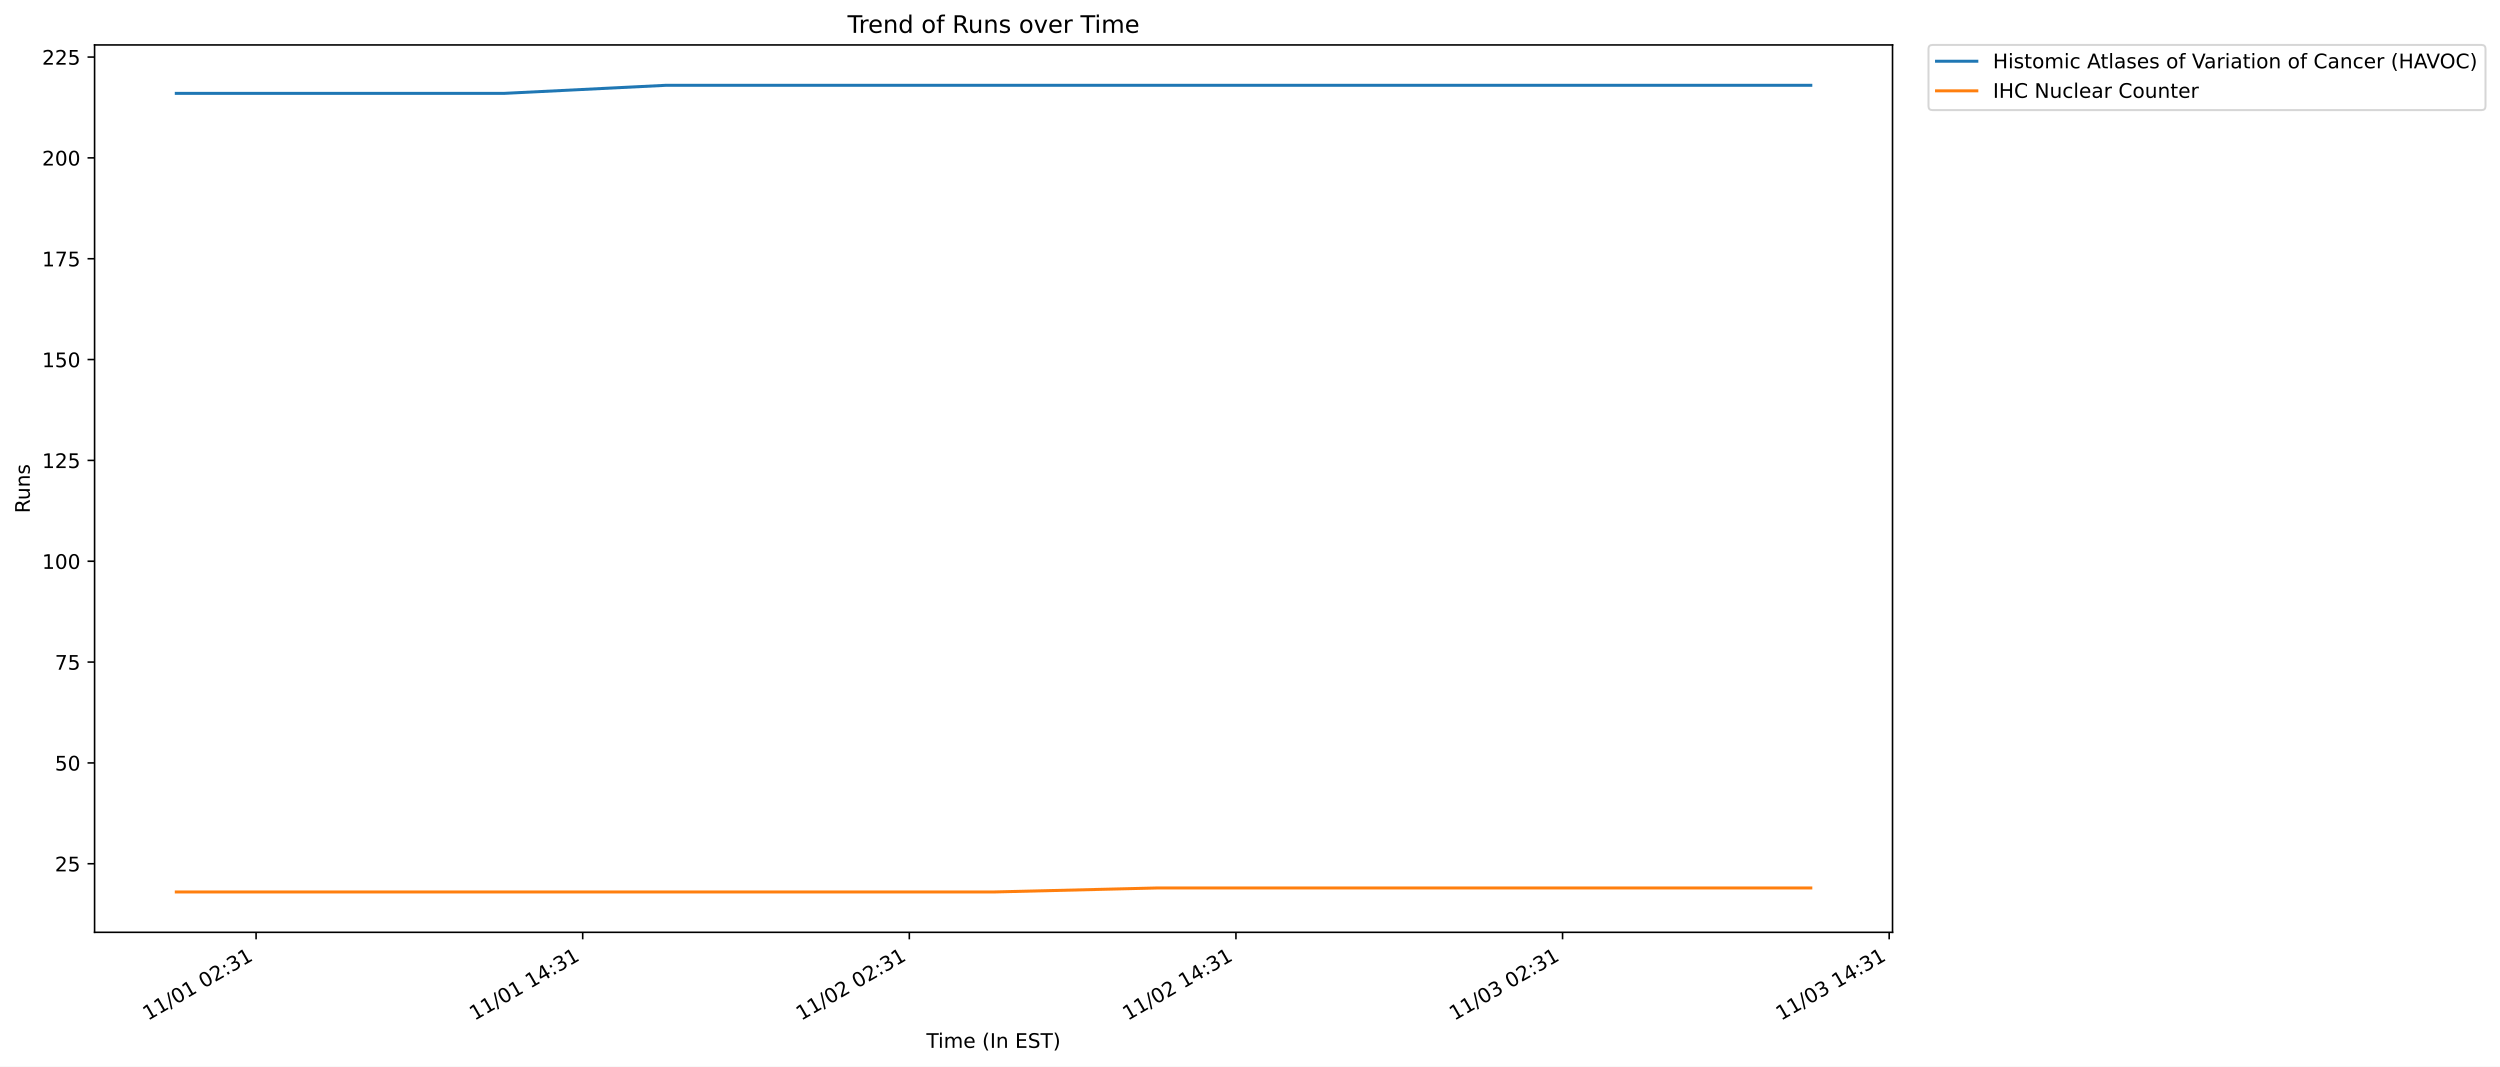
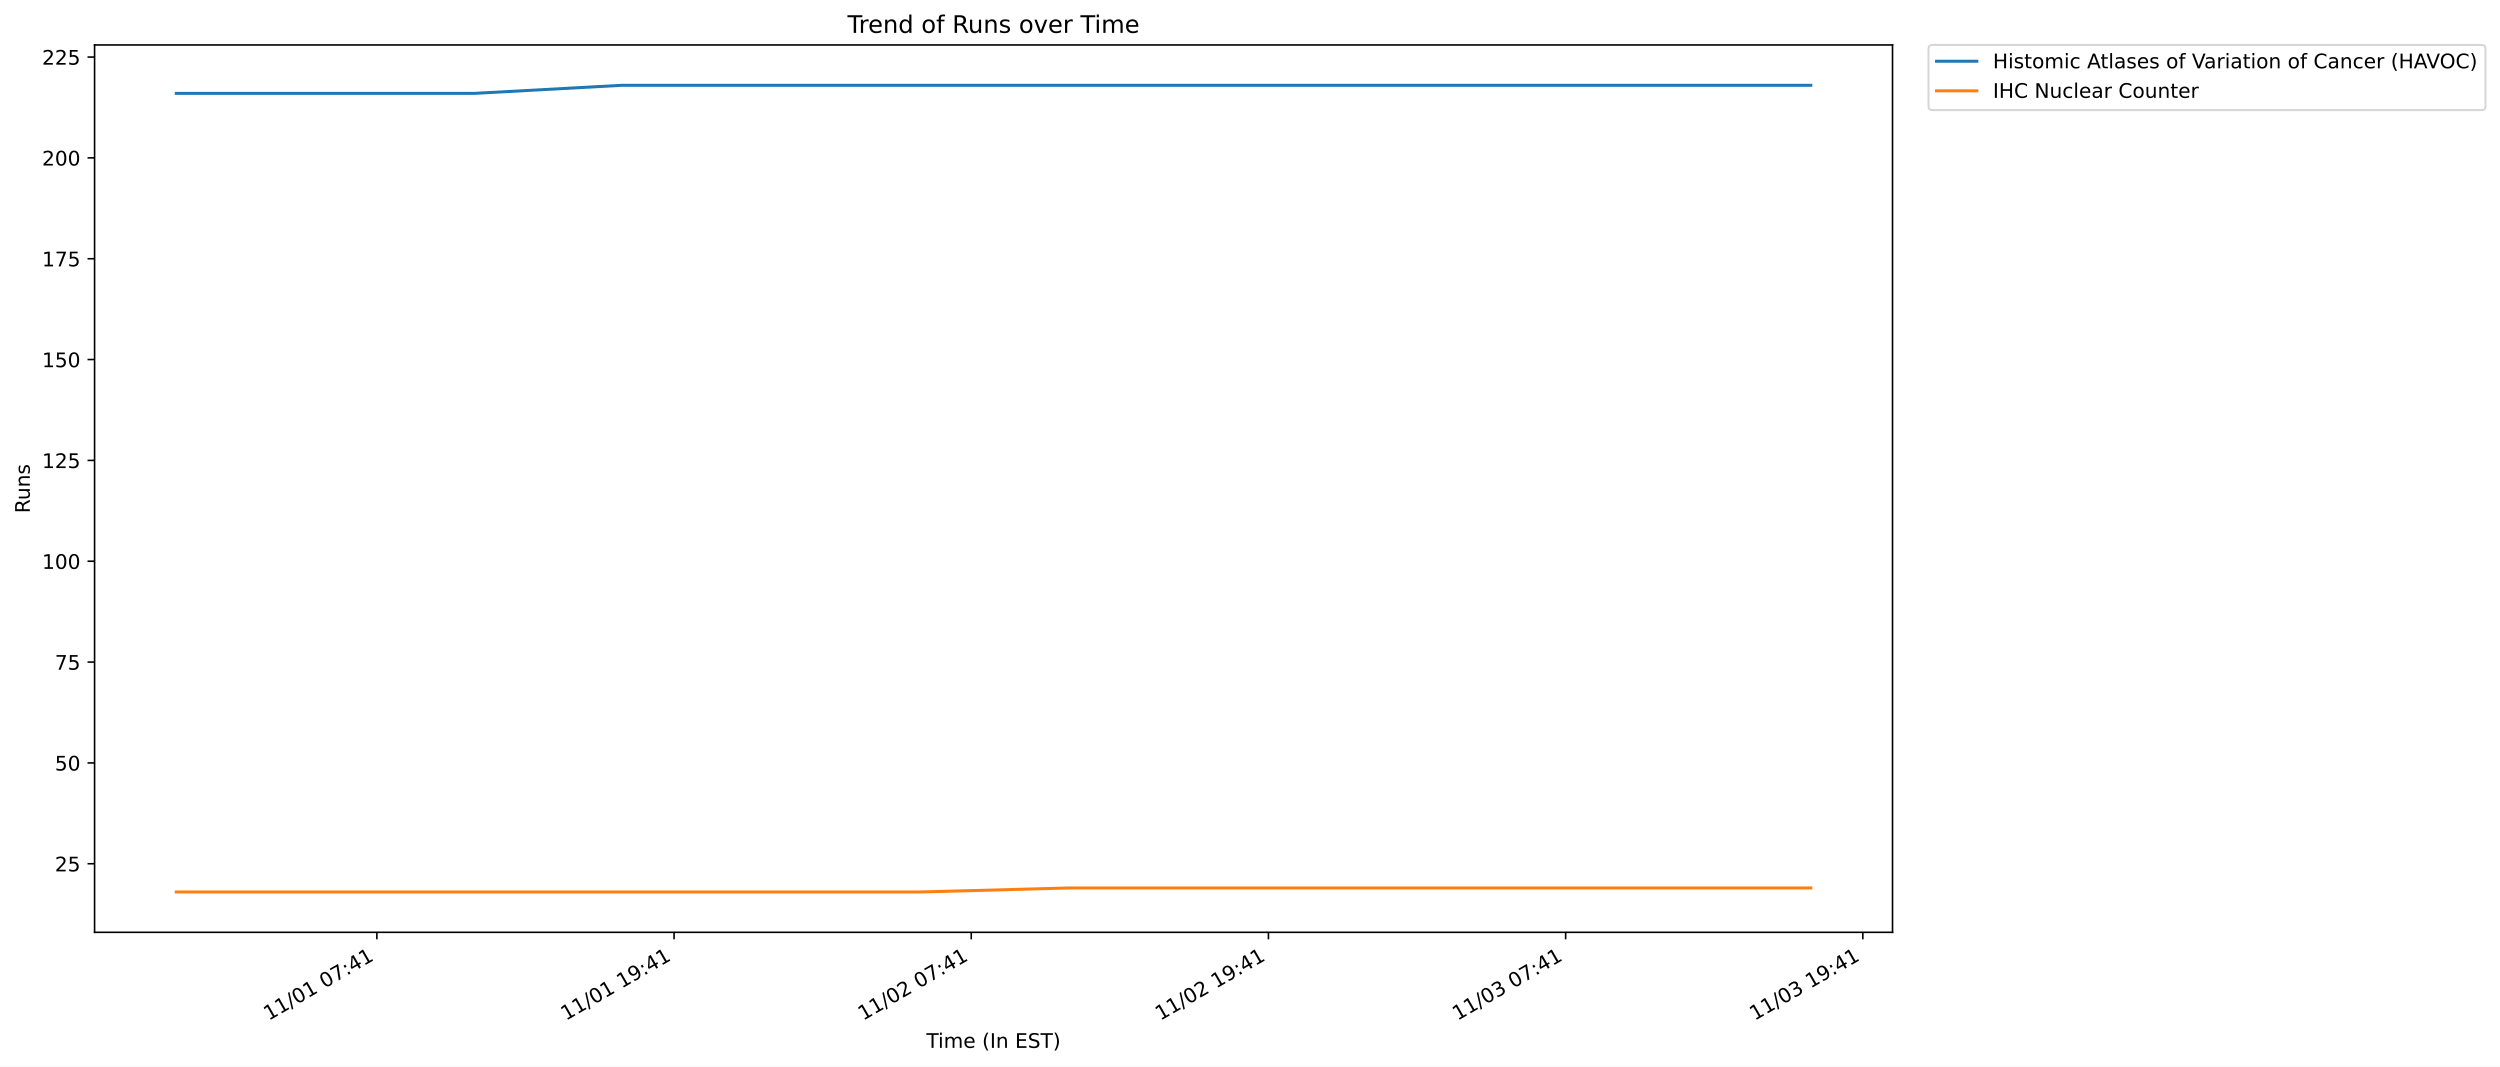
<svg xmlns="http://www.w3.org/2000/svg" xmlns:xlink="http://www.w3.org/1999/xlink" width="1241.42pt" height="529.626pt" viewBox="0 0 1241.42 529.626" version="1.1">
  <defs>
    <style type="text/css">*{stroke-linejoin: round; stroke-linecap: butt}</style>
  </defs>
  <g id="figure_1">
    <g id="patch_1">
      <path d="M 0 529.626  L 1241.42 529.626  L 1241.42 0  L 0 0  z " style="fill: #ffffff" />
    </g>
    <g id="axes_1">
      <g id="patch_2">
        <path d="M 46.966 462.958  L 939.766 462.958  L 939.766 22.318  L 46.966 22.318  z " style="fill: #ffffff" />
      </g>
      <g id="matplotlib.axis_1">
        <g id="xtick_1">
          <g id="line2d_1">
            <defs>
-               <path id="mbbb2ed6af0" d="M 0 0  L 0 3.5  " style="stroke: #000000; stroke-width: 0.8" />
-             </defs>
-             <g>
-               <use xlink:href="#mbbb2ed6af0" x="127.164" y="462.958" style="stroke: #000000; stroke-width: 0.8" />
+               <path id="mb280a74cdd" d="M 0 0  L 0 3.5  " style="stroke: #000000; stroke-width: 0.8" />
+             </defs>
+             <g>
+               <use xlink:href="#mb280a74cdd" x="187.136" y="462.958" style="stroke: #000000; stroke-width: 0.8" />
            </g>
          </g>
          <g id="text_1">
-             <g transform="translate(73.45678 506.9464) rotate(-30) scale(0.1 -0.1)">
+             <g transform="translate(133.4279 506.9464) rotate(-30) scale(0.1 -0.1)">
              <defs>
                <path id="DejaVuSans-31" d="M 794 531  L 1825 531  L 1825 4091  L 703 3866  L 703 4441  L 1819 4666  L 2450 4666  L 2450 531  L 3481 531  L 3481 0  L 794 0  L 794 531  z " transform="scale(0.015625)" />
                <path id="DejaVuSans-2f" d="M 1625 4666  L 2156 4666  L 531 -594  L 0 -594  L 1625 4666  z " transform="scale(0.015625)" />
                <path id="DejaVuSans-30" d="M 2034 4250  Q 1547 4250 1301 3770  Q 1056 3291 1056 2328  Q 1056 1369 1301 889  Q 1547 409 2034 409  Q 2525 409 2770 889  Q 3016 1369 3016 2328  Q 3016 3291 2770 3770  Q 2525 4250 2034 4250  z M 2034 4750  Q 2819 4750 3233 4129  Q 3647 3509 3647 2328  Q 3647 1150 3233 529  Q 2819 -91 2034 -91  Q 1250 -91 836 529  Q 422 1150 422 2328  Q 422 3509 836 4129  Q 1250 4750 2034 4750  z " transform="scale(0.015625)" />
                <path id="DejaVuSans-20" transform="scale(0.015625)" />
+                 <path id="DejaVuSans-37" d="M 525 4666  L 3525 4666  L 3525 4397  L 1831 0  L 1172 0  L 2766 4134  L 525 4134  L 525 4666  z " transform="scale(0.015625)" />
+                 <path id="DejaVuSans-3a" d="M 750 794  L 1409 794  L 1409 0  L 750 0  L 750 794  z M 750 3309  L 1409 3309  L 1409 2516  L 750 2516  L 750 3309  z " transform="scale(0.015625)" />
+                 <path id="DejaVuSans-34" d="M 2419 4116  L 825 1625  L 2419 1625  L 2419 4116  z M 2253 4666  L 3047 4666  L 3047 1625  L 3713 1625  L 3713 1100  L 3047 1100  L 3047 0  L 2419 0  L 2419 1100  L 313 1100  L 313 1709  L 2253 4666  z " transform="scale(0.015625)" />
+               </defs>
+               <use xlink:href="#DejaVuSans-31" />
+               <use xlink:href="#DejaVuSans-31" x="63.623" />
+               <use xlink:href="#DejaVuSans-2f" x="127.246" />
+               <use xlink:href="#DejaVuSans-30" x="160.938" />
+               <use xlink:href="#DejaVuSans-31" x="224.561" />
+               <use xlink:href="#DejaVuSans-20" x="288.184" />
+               <use xlink:href="#DejaVuSans-30" x="319.971" />
+               <use xlink:href="#DejaVuSans-37" x="383.594" />
+               <use xlink:href="#DejaVuSans-3a" x="447.217" />
+               <use xlink:href="#DejaVuSans-34" x="480.908" />
+               <use xlink:href="#DejaVuSans-31" x="544.531" />
+             </g>
+           </g>
+         </g>
+         <g id="xtick_2">
+           <g id="line2d_2">
+             <g>
+               <use xlink:href="#mb280a74cdd" x="334.713" y="462.958" style="stroke: #000000; stroke-width: 0.8" />
+             </g>
+           </g>
+           <g id="text_2">
+             <g transform="translate(281.0048 506.9464) rotate(-30) scale(0.1 -0.1)">
+               <defs>
+                 <path id="DejaVuSans-39" d="M 703 97  L 703 672  Q 941 559 1184 500  Q 1428 441 1663 441  Q 2288 441 2617 861  Q 2947 1281 2994 2138  Q 2813 1869 2534 1725  Q 2256 1581 1919 1581  Q 1219 1581 811 2004  Q 403 2428 403 3163  Q 403 3881 828 4315  Q 1253 4750 1959 4750  Q 2769 4750 3195 4129  Q 3622 3509 3622 2328  Q 3622 1225 3098 567  Q 2575 -91 1691 -91  Q 1453 -91 1209 -44  Q 966 3 703 97  z M 1959 2075  Q 2384 2075 2632 2365  Q 2881 2656 2881 3163  Q 2881 3666 2632 3958  Q 2384 4250 1959 4250  Q 1534 4250 1286 3958  Q 1038 3666 1038 3163  Q 1038 2656 1286 2365  Q 1534 2075 1959 2075  z " transform="scale(0.015625)" />
+               </defs>
+               <use xlink:href="#DejaVuSans-31" />
+               <use xlink:href="#DejaVuSans-31" x="63.623" />
+               <use xlink:href="#DejaVuSans-2f" x="127.246" />
+               <use xlink:href="#DejaVuSans-30" x="160.938" />
+               <use xlink:href="#DejaVuSans-31" x="224.561" />
+               <use xlink:href="#DejaVuSans-20" x="288.184" />
+               <use xlink:href="#DejaVuSans-31" x="319.971" />
+               <use xlink:href="#DejaVuSans-39" x="383.594" />
+               <use xlink:href="#DejaVuSans-3a" x="447.217" />
+               <use xlink:href="#DejaVuSans-34" x="480.908" />
+               <use xlink:href="#DejaVuSans-31" x="544.531" />
+             </g>
+           </g>
+         </g>
+         <g id="xtick_3">
+           <g id="line2d_3">
+             <g>
+               <use xlink:href="#mb280a74cdd" x="482.29" y="462.958" style="stroke: #000000; stroke-width: 0.8" />
+             </g>
+           </g>
+           <g id="text_3">
+             <g transform="translate(428.5818 506.9464) rotate(-30) scale(0.1 -0.1)">
+               <defs>
                <path id="DejaVuSans-32" d="M 1228 531  L 3431 531  L 3431 0  L 469 0  L 469 531  Q 828 903 1448 1529  Q 2069 2156 2228 2338  Q 2531 2678 2651 2914  Q 2772 3150 2772 3378  Q 2772 3750 2511 3984  Q 2250 4219 1831 4219  Q 1534 4219 1204 4116  Q 875 4013 500 3803  L 500 4441  Q 881 4594 1212 4672  Q 1544 4750 1819 4750  Q 2544 4750 2975 4387  Q 3406 4025 3406 3419  Q 3406 3131 3298 2873  Q 3191 2616 2906 2266  Q 2828 2175 2409 1742  Q 1991 1309 1228 531  z " transform="scale(0.015625)" />
-                 <path id="DejaVuSans-3a" d="M 750 794  L 1409 794  L 1409 0  L 750 0  L 750 794  z M 750 3309  L 1409 3309  L 1409 2516  L 750 2516  L 750 3309  z " transform="scale(0.015625)" />
+               </defs>
+               <use xlink:href="#DejaVuSans-31" />
+               <use xlink:href="#DejaVuSans-31" x="63.623" />
+               <use xlink:href="#DejaVuSans-2f" x="127.246" />
+               <use xlink:href="#DejaVuSans-30" x="160.938" />
+               <use xlink:href="#DejaVuSans-32" x="224.561" />
+               <use xlink:href="#DejaVuSans-20" x="288.184" />
+               <use xlink:href="#DejaVuSans-30" x="319.971" />
+               <use xlink:href="#DejaVuSans-37" x="383.594" />
+               <use xlink:href="#DejaVuSans-3a" x="447.217" />
+               <use xlink:href="#DejaVuSans-34" x="480.908" />
+               <use xlink:href="#DejaVuSans-31" x="544.531" />
+             </g>
+           </g>
+         </g>
+         <g id="xtick_4">
+           <g id="line2d_4">
+             <g>
+               <use xlink:href="#mb280a74cdd" x="629.866" y="462.958" style="stroke: #000000; stroke-width: 0.8" />
+             </g>
+           </g>
+           <g id="text_4">
+             <g transform="translate(576.1587 506.9464) rotate(-30) scale(0.1 -0.1)">
+               <use xlink:href="#DejaVuSans-31" />
+               <use xlink:href="#DejaVuSans-31" x="63.623" />
+               <use xlink:href="#DejaVuSans-2f" x="127.246" />
+               <use xlink:href="#DejaVuSans-30" x="160.938" />
+               <use xlink:href="#DejaVuSans-32" x="224.561" />
+               <use xlink:href="#DejaVuSans-20" x="288.184" />
+               <use xlink:href="#DejaVuSans-31" x="319.971" />
+               <use xlink:href="#DejaVuSans-39" x="383.594" />
+               <use xlink:href="#DejaVuSans-3a" x="447.217" />
+               <use xlink:href="#DejaVuSans-34" x="480.908" />
+               <use xlink:href="#DejaVuSans-31" x="544.531" />
+             </g>
+           </g>
+         </g>
+         <g id="xtick_5">
+           <g id="line2d_5">
+             <g>
+               <use xlink:href="#mb280a74cdd" x="777.443" y="462.958" style="stroke: #000000; stroke-width: 0.8" />
+             </g>
+           </g>
+           <g id="text_5">
+             <g transform="translate(723.7357 506.9464) rotate(-30) scale(0.1 -0.1)">
+               <defs>
                <path id="DejaVuSans-33" d="M 2597 2516  Q 3050 2419 3304 2112  Q 3559 1806 3559 1356  Q 3559 666 3084 287  Q 2609 -91 1734 -91  Q 1441 -91 1130 -33  Q 819 25 488 141  L 488 750  Q 750 597 1062 519  Q 1375 441 1716 441  Q 2309 441 2620 675  Q 2931 909 2931 1356  Q 2931 1769 2642 2001  Q 2353 2234 1838 2234  L 1294 2234  L 1294 2753  L 1863 2753  Q 2328 2753 2575 2939  Q 2822 3125 2822 3475  Q 2822 3834 2567 4026  Q 2313 4219 1838 4219  Q 1578 4219 1281 4162  Q 984 4106 628 3988  L 628 4550  Q 988 4650 1302 4700  Q 1616 4750 1894 4750  Q 2613 4750 3031 4423  Q 3450 4097 3450 3541  Q 3450 3153 3228 2886  Q 3006 2619 2597 2516  z " transform="scale(0.015625)" />
              </defs>
              <use xlink:href="#DejaVuSans-31" />
              <use xlink:href="#DejaVuSans-31" x="63.623" />
              <use xlink:href="#DejaVuSans-2f" x="127.246" />
              <use xlink:href="#DejaVuSans-30" x="160.938" />
-               <use xlink:href="#DejaVuSans-31" x="224.561" />
+               <use xlink:href="#DejaVuSans-33" x="224.561" />
              <use xlink:href="#DejaVuSans-20" x="288.184" />
              <use xlink:href="#DejaVuSans-30" x="319.971" />
-               <use xlink:href="#DejaVuSans-32" x="383.594" />
-               <use xlink:href="#DejaVuSans-3a" x="447.217" />
-               <use xlink:href="#DejaVuSans-33" x="480.908" />
-               <use xlink:href="#DejaVuSans-31" x="544.531" />
-             </g>
-           </g>
-         </g>
-         <g id="xtick_2">
-           <g id="line2d_2">
-             <g>
-               <use xlink:href="#mbbb2ed6af0" x="289.352" y="462.958" style="stroke: #000000; stroke-width: 0.8" />
-             </g>
-           </g>
-           <g id="text_2">
-             <g transform="translate(235.6446 506.9464) rotate(-30) scale(0.1 -0.1)">
-               <defs>
-                 <path id="DejaVuSans-34" d="M 2419 4116  L 825 1625  L 2419 1625  L 2419 4116  z M 2253 4666  L 3047 4666  L 3047 1625  L 3713 1625  L 3713 1100  L 3047 1100  L 3047 0  L 2419 0  L 2419 1100  L 313 1100  L 313 1709  L 2253 4666  z " transform="scale(0.015625)" />
-               </defs>
-               <use xlink:href="#DejaVuSans-31" />
-               <use xlink:href="#DejaVuSans-31" x="63.623" />
-               <use xlink:href="#DejaVuSans-2f" x="127.246" />
-               <use xlink:href="#DejaVuSans-30" x="160.938" />
-               <use xlink:href="#DejaVuSans-31" x="224.561" />
-               <use xlink:href="#DejaVuSans-20" x="288.184" />
-               <use xlink:href="#DejaVuSans-31" x="319.971" />
-               <use xlink:href="#DejaVuSans-34" x="383.594" />
-               <use xlink:href="#DejaVuSans-3a" x="447.217" />
-               <use xlink:href="#DejaVuSans-33" x="480.908" />
-               <use xlink:href="#DejaVuSans-31" x="544.531" />
-             </g>
-           </g>
-         </g>
-         <g id="xtick_3">
-           <g id="line2d_3">
-             <g>
-               <use xlink:href="#mbbb2ed6af0" x="451.54" y="462.958" style="stroke: #000000; stroke-width: 0.8" />
-             </g>
-           </g>
-           <g id="text_3">
-             <g transform="translate(397.8324 506.9464) rotate(-30) scale(0.1 -0.1)">
-               <use xlink:href="#DejaVuSans-31" />
-               <use xlink:href="#DejaVuSans-31" x="63.623" />
-               <use xlink:href="#DejaVuSans-2f" x="127.246" />
-               <use xlink:href="#DejaVuSans-30" x="160.938" />
-               <use xlink:href="#DejaVuSans-32" x="224.561" />
-               <use xlink:href="#DejaVuSans-20" x="288.184" />
-               <use xlink:href="#DejaVuSans-30" x="319.971" />
-               <use xlink:href="#DejaVuSans-32" x="383.594" />
-               <use xlink:href="#DejaVuSans-3a" x="447.217" />
-               <use xlink:href="#DejaVuSans-33" x="480.908" />
-               <use xlink:href="#DejaVuSans-31" x="544.531" />
-             </g>
-           </g>
-         </g>
-         <g id="xtick_4">
-           <g id="line2d_4">
-             <g>
-               <use xlink:href="#mbbb2ed6af0" x="613.728" y="462.958" style="stroke: #000000; stroke-width: 0.8" />
-             </g>
-           </g>
-           <g id="text_4">
-             <g transform="translate(560.0203 506.9464) rotate(-30) scale(0.1 -0.1)">
-               <use xlink:href="#DejaVuSans-31" />
-               <use xlink:href="#DejaVuSans-31" x="63.623" />
-               <use xlink:href="#DejaVuSans-2f" x="127.246" />
-               <use xlink:href="#DejaVuSans-30" x="160.938" />
-               <use xlink:href="#DejaVuSans-32" x="224.561" />
-               <use xlink:href="#DejaVuSans-20" x="288.184" />
-               <use xlink:href="#DejaVuSans-31" x="319.971" />
-               <use xlink:href="#DejaVuSans-34" x="383.594" />
-               <use xlink:href="#DejaVuSans-3a" x="447.217" />
-               <use xlink:href="#DejaVuSans-33" x="480.908" />
-               <use xlink:href="#DejaVuSans-31" x="544.531" />
-             </g>
-           </g>
-         </g>
-         <g id="xtick_5">
-           <g id="line2d_5">
-             <g>
-               <use xlink:href="#mbbb2ed6af0" x="775.916" y="462.958" style="stroke: #000000; stroke-width: 0.8" />
-             </g>
-           </g>
-           <g id="text_5">
-             <g transform="translate(722.2081 506.9464) rotate(-30) scale(0.1 -0.1)">
-               <use xlink:href="#DejaVuSans-31" />
-               <use xlink:href="#DejaVuSans-31" x="63.623" />
-               <use xlink:href="#DejaVuSans-2f" x="127.246" />
-               <use xlink:href="#DejaVuSans-30" x="160.938" />
-               <use xlink:href="#DejaVuSans-33" x="224.561" />
-               <use xlink:href="#DejaVuSans-20" x="288.184" />
-               <use xlink:href="#DejaVuSans-30" x="319.971" />
-               <use xlink:href="#DejaVuSans-32" x="383.594" />
-               <use xlink:href="#DejaVuSans-3a" x="447.217" />
-               <use xlink:href="#DejaVuSans-33" x="480.908" />
+               <use xlink:href="#DejaVuSans-37" x="383.594" />
+               <use xlink:href="#DejaVuSans-3a" x="447.217" />
+               <use xlink:href="#DejaVuSans-34" x="480.908" />
              <use xlink:href="#DejaVuSans-31" x="544.531" />
            </g>
          </g>
        </g>
        <g id="xtick_6">
          <g id="line2d_6">
            <g>
-               <use xlink:href="#mbbb2ed6af0" x="938.104" y="462.958" style="stroke: #000000; stroke-width: 0.8" />
+               <use xlink:href="#mb280a74cdd" x="925.02" y="462.958" style="stroke: #000000; stroke-width: 0.8" />
            </g>
          </g>
          <g id="text_6">
-             <g transform="translate(884.3959 506.9464) rotate(-30) scale(0.1 -0.1)">
+             <g transform="translate(871.3126 506.9464) rotate(-30) scale(0.1 -0.1)">
              <use xlink:href="#DejaVuSans-31" />
              <use xlink:href="#DejaVuSans-31" x="63.623" />
              <use xlink:href="#DejaVuSans-2f" x="127.246" />
              <use xlink:href="#DejaVuSans-30" x="160.938" />
              <use xlink:href="#DejaVuSans-33" x="224.561" />
              <use xlink:href="#DejaVuSans-20" x="288.184" />
              <use xlink:href="#DejaVuSans-31" x="319.971" />
-               <use xlink:href="#DejaVuSans-34" x="383.594" />
-               <use xlink:href="#DejaVuSans-3a" x="447.217" />
-               <use xlink:href="#DejaVuSans-33" x="480.908" />
+               <use xlink:href="#DejaVuSans-39" x="383.594" />
+               <use xlink:href="#DejaVuSans-3a" x="447.217" />
+               <use xlink:href="#DejaVuSans-34" x="480.908" />
              <use xlink:href="#DejaVuSans-31" x="544.531" />
            </g>
          </g>
        </g>
        <g id="text_7">
          <g transform="translate(460.0211 520.3459) scale(0.1 -0.1)">
            <defs>
              <path id="DejaVuSans-54" d="M -19 4666  L 3928 4666  L 3928 4134  L 2272 4134  L 2272 0  L 1638 0  L 1638 4134  L -19 4134  L -19 4666  z " transform="scale(0.015625)" />
              <path id="DejaVuSans-69" d="M 603 3500  L 1178 3500  L 1178 0  L 603 0  L 603 3500  z M 603 4863  L 1178 4863  L 1178 4134  L 603 4134  L 603 4863  z " transform="scale(0.015625)" />
              <path id="DejaVuSans-6d" d="M 3328 2828  Q 3544 3216 3844 3400  Q 4144 3584 4550 3584  Q 5097 3584 5394 3201  Q 5691 2819 5691 2113  L 5691 0  L 5113 0  L 5113 2094  Q 5113 2597 4934 2840  Q 4756 3084 4391 3084  Q 3944 3084 3684 2787  Q 3425 2491 3425 1978  L 3425 0  L 2847 0  L 2847 2094  Q 2847 2600 2669 2842  Q 2491 3084 2119 3084  Q 1678 3084 1418 2786  Q 1159 2488 1159 1978  L 1159 0  L 581 0  L 581 3500  L 1159 3500  L 1159 2956  Q 1356 3278 1631 3431  Q 1906 3584 2284 3584  Q 2666 3584 2933 3390  Q 3200 3197 3328 2828  z " transform="scale(0.015625)" />
              <path id="DejaVuSans-65" d="M 3597 1894  L 3597 1613  L 953 1613  Q 991 1019 1311 708  Q 1631 397 2203 397  Q 2534 397 2845 478  Q 3156 559 3463 722  L 3463 178  Q 3153 47 2828 -22  Q 2503 -91 2169 -91  Q 1331 -91 842 396  Q 353 884 353 1716  Q 353 2575 817 3079  Q 1281 3584 2069 3584  Q 2775 3584 3186 3129  Q 3597 2675 3597 1894  z M 3022 2063  Q 3016 2534 2758 2815  Q 2500 3097 2075 3097  Q 1594 3097 1305 2825  Q 1016 2553 972 2059  L 3022 2063  z " transform="scale(0.015625)" />
              <path id="DejaVuSans-28" d="M 1984 4856  Q 1566 4138 1362 3434  Q 1159 2731 1159 2009  Q 1159 1288 1364 580  Q 1569 -128 1984 -844  L 1484 -844  Q 1016 -109 783 600  Q 550 1309 550 2009  Q 550 2706 781 3412  Q 1013 4119 1484 4856  L 1984 4856  z " transform="scale(0.015625)" />
              <path id="DejaVuSans-49" d="M 628 4666  L 1259 4666  L 1259 0  L 628 0  L 628 4666  z " transform="scale(0.015625)" />
              <path id="DejaVuSans-6e" d="M 3513 2113  L 3513 0  L 2938 0  L 2938 2094  Q 2938 2591 2744 2837  Q 2550 3084 2163 3084  Q 1697 3084 1428 2787  Q 1159 2491 1159 1978  L 1159 0  L 581 0  L 581 3500  L 1159 3500  L 1159 2956  Q 1366 3272 1645 3428  Q 1925 3584 2291 3584  Q 2894 3584 3203 3211  Q 3513 2838 3513 2113  z " transform="scale(0.015625)" />
              <path id="DejaVuSans-45" d="M 628 4666  L 3578 4666  L 3578 4134  L 1259 4134  L 1259 2753  L 3481 2753  L 3481 2222  L 1259 2222  L 1259 531  L 3634 531  L 3634 0  L 628 0  L 628 4666  z " transform="scale(0.015625)" />
              <path id="DejaVuSans-53" d="M 3425 4513  L 3425 3897  Q 3066 4069 2747 4153  Q 2428 4238 2131 4238  Q 1616 4238 1336 4038  Q 1056 3838 1056 3469  Q 1056 3159 1242 3001  Q 1428 2844 1947 2747  L 2328 2669  Q 3034 2534 3370 2195  Q 3706 1856 3706 1288  Q 3706 609 3251 259  Q 2797 -91 1919 -91  Q 1588 -91 1214 -16  Q 841 59 441 206  L 441 856  Q 825 641 1194 531  Q 1563 422 1919 422  Q 2459 422 2753 634  Q 3047 847 3047 1241  Q 3047 1584 2836 1778  Q 2625 1972 2144 2069  L 1759 2144  Q 1053 2284 737 2584  Q 422 2884 422 3419  Q 422 4038 858 4394  Q 1294 4750 2059 4750  Q 2388 4750 2728 4690  Q 3069 4631 3425 4513  z " transform="scale(0.015625)" />
              <path id="DejaVuSans-29" d="M 513 4856  L 1013 4856  Q 1481 4119 1714 3412  Q 1947 2706 1947 2009  Q 1947 1309 1714 600  Q 1481 -109 1013 -844  L 513 -844  Q 928 -128 1133 580  Q 1338 1288 1338 2009  Q 1338 2731 1133 3434  Q 928 4138 513 4856  z " transform="scale(0.015625)" />
            </defs>
            <use xlink:href="#DejaVuSans-54" />
            <use xlink:href="#DejaVuSans-69" x="57.959" />
            <use xlink:href="#DejaVuSans-6d" x="85.742" />
            <use xlink:href="#DejaVuSans-65" x="183.154" />
            <use xlink:href="#DejaVuSans-20" x="244.678" />
            <use xlink:href="#DejaVuSans-28" x="276.465" />
            <use xlink:href="#DejaVuSans-49" x="315.479" />
            <use xlink:href="#DejaVuSans-6e" x="344.971" />
            <use xlink:href="#DejaVuSans-20" x="408.35" />
            <use xlink:href="#DejaVuSans-45" x="440.137" />
            <use xlink:href="#DejaVuSans-53" x="503.32" />
            <use xlink:href="#DejaVuSans-54" x="566.797" />
            <use xlink:href="#DejaVuSans-29" x="627.881" />
          </g>
        </g>
      </g>
      <g id="matplotlib.axis_2">
        <g id="ytick_1">
          <g id="line2d_7">
            <defs>
-               <path id="m09f8a56c4b" d="M 0 0  L -3.5 0  " style="stroke: #000000; stroke-width: 0.8" />
-             </defs>
-             <g>
-               <use xlink:href="#m09f8a56c4b" x="46.966" y="428.909" style="stroke: #000000; stroke-width: 0.8" />
+               <path id="m2ab4283fcd" d="M 0 0  L -3.5 0  " style="stroke: #000000; stroke-width: 0.8" />
+             </defs>
+             <g>
+               <use xlink:href="#m2ab4283fcd" x="46.966" y="428.909" style="stroke: #000000; stroke-width: 0.8" />
            </g>
          </g>
          <g id="text_8">
            <g transform="translate(27.24063 432.7079) scale(0.1 -0.1)">
              <defs>
                <path id="DejaVuSans-35" d="M 691 4666  L 3169 4666  L 3169 4134  L 1269 4134  L 1269 2991  Q 1406 3038 1543 3061  Q 1681 3084 1819 3084  Q 2600 3084 3056 2656  Q 3513 2228 3513 1497  Q 3513 744 3044 326  Q 2575 -91 1722 -91  Q 1428 -91 1123 -41  Q 819 9 494 109  L 494 744  Q 775 591 1075 516  Q 1375 441 1709 441  Q 2250 441 2565 725  Q 2881 1009 2881 1497  Q 2881 1984 2565 2268  Q 2250 2553 1709 2553  Q 1456 2553 1204 2497  Q 953 2441 691 2322  L 691 4666  z " transform="scale(0.015625)" />
              </defs>
              <use xlink:href="#DejaVuSans-32" />
              <use xlink:href="#DejaVuSans-35" x="63.623" />
            </g>
          </g>
        </g>
        <g id="ytick_2">
          <g id="line2d_8">
            <g>
-               <use xlink:href="#m09f8a56c4b" x="46.966" y="378.836" style="stroke: #000000; stroke-width: 0.8" />
+               <use xlink:href="#m2ab4283fcd" x="46.966" y="378.836" style="stroke: #000000; stroke-width: 0.8" />
            </g>
          </g>
          <g id="text_9">
            <g transform="translate(27.24063 382.6352) scale(0.1 -0.1)">
              <use xlink:href="#DejaVuSans-35" />
              <use xlink:href="#DejaVuSans-30" x="63.623" />
            </g>
          </g>
        </g>
        <g id="ytick_3">
          <g id="line2d_9">
            <g>
-               <use xlink:href="#m09f8a56c4b" x="46.966" y="328.763" style="stroke: #000000; stroke-width: 0.8" />
+               <use xlink:href="#m2ab4283fcd" x="46.966" y="328.763" style="stroke: #000000; stroke-width: 0.8" />
            </g>
          </g>
          <g id="text_10">
            <g transform="translate(27.24063 332.5624) scale(0.1 -0.1)">
-               <defs>
-                 <path id="DejaVuSans-37" d="M 525 4666  L 3525 4666  L 3525 4397  L 1831 0  L 1172 0  L 2766 4134  L 525 4134  L 525 4666  z " transform="scale(0.015625)" />
-               </defs>
              <use xlink:href="#DejaVuSans-37" />
              <use xlink:href="#DejaVuSans-35" x="63.623" />
            </g>
          </g>
        </g>
        <g id="ytick_4">
          <g id="line2d_10">
            <g>
-               <use xlink:href="#m09f8a56c4b" x="46.966" y="278.69" style="stroke: #000000; stroke-width: 0.8" />
+               <use xlink:href="#m2ab4283fcd" x="46.966" y="278.69" style="stroke: #000000; stroke-width: 0.8" />
            </g>
          </g>
          <g id="text_11">
            <g transform="translate(20.87813 282.4897) scale(0.1 -0.1)">
              <use xlink:href="#DejaVuSans-31" />
              <use xlink:href="#DejaVuSans-30" x="63.623" />
              <use xlink:href="#DejaVuSans-30" x="127.246" />
            </g>
          </g>
        </g>
        <g id="ytick_5">
          <g id="line2d_11">
            <g>
-               <use xlink:href="#m09f8a56c4b" x="46.966" y="228.618" style="stroke: #000000; stroke-width: 0.8" />
+               <use xlink:href="#m2ab4283fcd" x="46.966" y="228.618" style="stroke: #000000; stroke-width: 0.8" />
            </g>
          </g>
          <g id="text_12">
            <g transform="translate(20.87813 232.417) scale(0.1 -0.1)">
              <use xlink:href="#DejaVuSans-31" />
              <use xlink:href="#DejaVuSans-32" x="63.623" />
              <use xlink:href="#DejaVuSans-35" x="127.246" />
            </g>
          </g>
        </g>
        <g id="ytick_6">
          <g id="line2d_12">
            <g>
-               <use xlink:href="#m09f8a56c4b" x="46.966" y="178.545" style="stroke: #000000; stroke-width: 0.8" />
+               <use xlink:href="#m2ab4283fcd" x="46.966" y="178.545" style="stroke: #000000; stroke-width: 0.8" />
            </g>
          </g>
          <g id="text_13">
            <g transform="translate(20.87813 182.3443) scale(0.1 -0.1)">
              <use xlink:href="#DejaVuSans-31" />
              <use xlink:href="#DejaVuSans-35" x="63.623" />
              <use xlink:href="#DejaVuSans-30" x="127.246" />
            </g>
          </g>
        </g>
        <g id="ytick_7">
          <g id="line2d_13">
            <g>
-               <use xlink:href="#m09f8a56c4b" x="46.966" y="128.472" style="stroke: #000000; stroke-width: 0.8" />
+               <use xlink:href="#m2ab4283fcd" x="46.966" y="128.472" style="stroke: #000000; stroke-width: 0.8" />
            </g>
          </g>
          <g id="text_14">
            <g transform="translate(20.87813 132.2715) scale(0.1 -0.1)">
              <use xlink:href="#DejaVuSans-31" />
              <use xlink:href="#DejaVuSans-37" x="63.623" />
              <use xlink:href="#DejaVuSans-35" x="127.246" />
            </g>
          </g>
        </g>
        <g id="ytick_8">
          <g id="line2d_14">
            <g>
-               <use xlink:href="#m09f8a56c4b" x="46.966" y="78.4" style="stroke: #000000; stroke-width: 0.8" />
+               <use xlink:href="#m2ab4283fcd" x="46.966" y="78.4" style="stroke: #000000; stroke-width: 0.8" />
            </g>
          </g>
          <g id="text_15">
            <g transform="translate(20.87813 82.1988) scale(0.1 -0.1)">
              <use xlink:href="#DejaVuSans-32" />
              <use xlink:href="#DejaVuSans-30" x="63.623" />
              <use xlink:href="#DejaVuSans-30" x="127.246" />
            </g>
          </g>
        </g>
        <g id="ytick_9">
          <g id="line2d_15">
            <g>
-               <use xlink:href="#m09f8a56c4b" x="46.966" y="28.327" style="stroke: #000000; stroke-width: 0.8" />
+               <use xlink:href="#m2ab4283fcd" x="46.966" y="28.327" style="stroke: #000000; stroke-width: 0.8" />
            </g>
          </g>
          <g id="text_16">
            <g transform="translate(20.87813 32.12607) scale(0.1 -0.1)">
              <use xlink:href="#DejaVuSans-32" />
              <use xlink:href="#DejaVuSans-32" x="63.623" />
              <use xlink:href="#DejaVuSans-35" x="127.246" />
            </g>
          </g>
        </g>
        <g id="text_17">
          <g transform="translate(14.79844 254.8295) rotate(-90) scale(0.1 -0.1)">
            <defs>
              <path id="DejaVuSans-52" d="M 2841 2188  Q 3044 2119 3236 1894  Q 3428 1669 3622 1275  L 4263 0  L 3584 0  L 2988 1197  Q 2756 1666 2539 1819  Q 2322 1972 1947 1972  L 1259 1972  L 1259 0  L 628 0  L 628 4666  L 2053 4666  Q 2853 4666 3247 4331  Q 3641 3997 3641 3322  Q 3641 2881 3436 2590  Q 3231 2300 2841 2188  z M 1259 4147  L 1259 2491  L 2053 2491  Q 2509 2491 2742 2702  Q 2975 2913 2975 3322  Q 2975 3731 2742 3939  Q 2509 4147 2053 4147  L 1259 4147  z " transform="scale(0.015625)" />
              <path id="DejaVuSans-75" d="M 544 1381  L 544 3500  L 1119 3500  L 1119 1403  Q 1119 906 1312 657  Q 1506 409 1894 409  Q 2359 409 2629 706  Q 2900 1003 2900 1516  L 2900 3500  L 3475 3500  L 3475 0  L 2900 0  L 2900 538  Q 2691 219 2414 64  Q 2138 -91 1772 -91  Q 1169 -91 856 284  Q 544 659 544 1381  z M 1991 3584  L 1991 3584  z " transform="scale(0.015625)" />
              <path id="DejaVuSans-73" d="M 2834 3397  L 2834 2853  Q 2591 2978 2328 3040  Q 2066 3103 1784 3103  Q 1356 3103 1142 2972  Q 928 2841 928 2578  Q 928 2378 1081 2264  Q 1234 2150 1697 2047  L 1894 2003  Q 2506 1872 2764 1633  Q 3022 1394 3022 966  Q 3022 478 2636 193  Q 2250 -91 1575 -91  Q 1294 -91 989 -36  Q 684 19 347 128  L 347 722  Q 666 556 975 473  Q 1284 391 1588 391  Q 1994 391 2212 530  Q 2431 669 2431 922  Q 2431 1156 2273 1281  Q 2116 1406 1581 1522  L 1381 1569  Q 847 1681 609 1914  Q 372 2147 372 2553  Q 372 3047 722 3315  Q 1072 3584 1716 3584  Q 2034 3584 2315 3537  Q 2597 3491 2834 3397  z " transform="scale(0.015625)" />
            </defs>
            <use xlink:href="#DejaVuSans-52" />
            <use xlink:href="#DejaVuSans-75" x="64.982" />
            <use xlink:href="#DejaVuSans-6e" x="128.361" />
            <use xlink:href="#DejaVuSans-73" x="191.74" />
          </g>
        </g>
      </g>
      <g id="line2d_16">
-         <path d="M 87.547 46.353  L 168.727 46.353  L 250.508 46.353  L 330.846 42.347  L 411.91 42.347  L 493.251 42.347  L 575.075 42.347  L 655.161 42.347  L 736.295 42.347  L 817.636 42.347  L 899.184 42.347  " clip-path="url(#p3f9189aace)" style="fill: none; stroke: #1f77b4; stroke-width: 1.5; stroke-linecap: square" />
+         <path d="M 87.547 46.353  L 161.414 46.353  L 235.827 46.353  L 308.928 42.347  L 382.69 42.347  L 456.703 42.347  L 531.156 42.347  L 604.027 42.347  L 677.852 42.347  L 751.865 42.347  L 826.067 42.347  L 899.184 42.347  " clip-path="url(#p1759e91e4b)" style="fill: none; stroke: #1f77b4; stroke-width: 1.5; stroke-linecap: square" />
      </g>
      <g id="line2d_17">
-         <path d="M 87.547 442.929  L 168.727 442.929  L 250.508 442.929  L 330.846 442.929  L 411.91 442.929  L 493.251 442.929  L 575.075 440.926  L 655.161 440.926  L 736.295 440.926  L 817.636 440.926  L 899.184 440.926  " clip-path="url(#p3f9189aace)" style="fill: none; stroke: #ff7f0e; stroke-width: 1.5; stroke-linecap: square" />
+         <path d="M 87.547 442.929  L 161.414 442.929  L 235.827 442.929  L 308.928 442.929  L 382.69 442.929  L 456.703 442.929  L 531.156 440.926  L 604.027 440.926  L 677.852 440.926  L 751.865 440.926  L 826.067 440.926  L 899.184 440.926  " clip-path="url(#p1759e91e4b)" style="fill: none; stroke: #ff7f0e; stroke-width: 1.5; stroke-linecap: square" />
      </g>
      <g id="patch_3">
        <path d="M 46.966 462.958  L 46.966 22.318  " style="fill: none; stroke: #000000; stroke-width: 0.8; stroke-linejoin: miter; stroke-linecap: square" />
      </g>
      <g id="patch_4">
        <path d="M 939.766 462.958  L 939.766 22.318  " style="fill: none; stroke: #000000; stroke-width: 0.8; stroke-linejoin: miter; stroke-linecap: square" />
      </g>
      <g id="patch_5">
        <path d="M 46.966 462.958  L 939.766 462.958  " style="fill: none; stroke: #000000; stroke-width: 0.8; stroke-linejoin: miter; stroke-linecap: square" />
      </g>
      <g id="patch_6">
        <path d="M 46.966 22.318  L 939.766 22.318  " style="fill: none; stroke: #000000; stroke-width: 0.8; stroke-linejoin: miter; stroke-linecap: square" />
      </g>
      <g id="text_18">
        <g transform="translate(420.8491 16.31812) scale(0.12 -0.12)">
          <defs>
            <path id="DejaVuSans-72" d="M 2631 2963  Q 2534 3019 2420 3045  Q 2306 3072 2169 3072  Q 1681 3072 1420 2755  Q 1159 2438 1159 1844  L 1159 0  L 581 0  L 581 3500  L 1159 3500  L 1159 2956  Q 1341 3275 1631 3429  Q 1922 3584 2338 3584  Q 2397 3584 2469 3576  Q 2541 3569 2628 3553  L 2631 2963  z " transform="scale(0.015625)" />
            <path id="DejaVuSans-64" d="M 2906 2969  L 2906 4863  L 3481 4863  L 3481 0  L 2906 0  L 2906 525  Q 2725 213 2448 61  Q 2172 -91 1784 -91  Q 1150 -91 751 415  Q 353 922 353 1747  Q 353 2572 751 3078  Q 1150 3584 1784 3584  Q 2172 3584 2448 3432  Q 2725 3281 2906 2969  z M 947 1747  Q 947 1113 1208 752  Q 1469 391 1925 391  Q 2381 391 2643 752  Q 2906 1113 2906 1747  Q 2906 2381 2643 2742  Q 2381 3103 1925 3103  Q 1469 3103 1208 2742  Q 947 2381 947 1747  z " transform="scale(0.015625)" />
            <path id="DejaVuSans-6f" d="M 1959 3097  Q 1497 3097 1228 2736  Q 959 2375 959 1747  Q 959 1119 1226 758  Q 1494 397 1959 397  Q 2419 397 2687 759  Q 2956 1122 2956 1747  Q 2956 2369 2687 2733  Q 2419 3097 1959 3097  z M 1959 3584  Q 2709 3584 3137 3096  Q 3566 2609 3566 1747  Q 3566 888 3137 398  Q 2709 -91 1959 -91  Q 1206 -91 779 398  Q 353 888 353 1747  Q 353 2609 779 3096  Q 1206 3584 1959 3584  z " transform="scale(0.015625)" />
            <path id="DejaVuSans-66" d="M 2375 4863  L 2375 4384  L 1825 4384  Q 1516 4384 1395 4259  Q 1275 4134 1275 3809  L 1275 3500  L 2222 3500  L 2222 3053  L 1275 3053  L 1275 0  L 697 0  L 697 3053  L 147 3053  L 147 3500  L 697 3500  L 697 3744  Q 697 4328 969 4595  Q 1241 4863 1831 4863  L 2375 4863  z " transform="scale(0.015625)" />
            <path id="DejaVuSans-76" d="M 191 3500  L 800 3500  L 1894 563  L 2988 3500  L 3597 3500  L 2284 0  L 1503 0  L 191 3500  z " transform="scale(0.015625)" />
          </defs>
          <use xlink:href="#DejaVuSans-54" />
          <use xlink:href="#DejaVuSans-72" x="46.334" />
          <use xlink:href="#DejaVuSans-65" x="85.197" />
          <use xlink:href="#DejaVuSans-6e" x="146.721" />
          <use xlink:href="#DejaVuSans-64" x="210.1" />
          <use xlink:href="#DejaVuSans-20" x="273.576" />
          <use xlink:href="#DejaVuSans-6f" x="305.363" />
          <use xlink:href="#DejaVuSans-66" x="366.545" />
          <use xlink:href="#DejaVuSans-20" x="401.75" />
          <use xlink:href="#DejaVuSans-52" x="433.537" />
          <use xlink:href="#DejaVuSans-75" x="498.52" />
          <use xlink:href="#DejaVuSans-6e" x="561.898" />
          <use xlink:href="#DejaVuSans-73" x="625.277" />
          <use xlink:href="#DejaVuSans-20" x="677.377" />
          <use xlink:href="#DejaVuSans-6f" x="709.164" />
          <use xlink:href="#DejaVuSans-76" x="770.346" />
          <use xlink:href="#DejaVuSans-65" x="829.525" />
          <use xlink:href="#DejaVuSans-72" x="891.049" />
          <use xlink:href="#DejaVuSans-20" x="932.162" />
          <use xlink:href="#DejaVuSans-54" x="963.949" />
          <use xlink:href="#DejaVuSans-69" x="1021.908" />
          <use xlink:href="#DejaVuSans-6d" x="1049.691" />
          <use xlink:href="#DejaVuSans-65" x="1147.104" />
        </g>
      </g>
      <g id="legend_1">
        <g id="patch_7">
          <path d="M 959.622 54.674  L 1232.22 54.674  Q 1234.22 54.674 1234.22 52.674  L 1234.22 24.318  Q 1234.22 22.318 1232.22 22.318  L 959.622 22.318  Q 957.622 22.318 957.622 24.318  L 957.622 52.674  Q 957.622 54.674 959.622 54.674  z " style="fill: #ffffff; opacity: 0.8; stroke: #cccccc; stroke-linejoin: miter" />
        </g>
        <g id="line2d_18">
          <path d="M 961.622 30.417  L 971.622 30.417  L 981.622 30.417  " style="fill: none; stroke: #1f77b4; stroke-width: 1.5; stroke-linecap: square" />
        </g>
        <g id="text_19">
          <g transform="translate(989.6216 33.91656) scale(0.1 -0.1)">
            <defs>
              <path id="DejaVuSans-48" d="M 628 4666  L 1259 4666  L 1259 2753  L 3553 2753  L 3553 4666  L 4184 4666  L 4184 0  L 3553 0  L 3553 2222  L 1259 2222  L 1259 0  L 628 0  L 628 4666  z " transform="scale(0.015625)" />
              <path id="DejaVuSans-74" d="M 1172 4494  L 1172 3500  L 2356 3500  L 2356 3053  L 1172 3053  L 1172 1153  Q 1172 725 1289 603  Q 1406 481 1766 481  L 2356 481  L 2356 0  L 1766 0  Q 1100 0 847 248  Q 594 497 594 1153  L 594 3053  L 172 3053  L 172 3500  L 594 3500  L 594 4494  L 1172 4494  z " transform="scale(0.015625)" />
              <path id="DejaVuSans-63" d="M 3122 3366  L 3122 2828  Q 2878 2963 2633 3030  Q 2388 3097 2138 3097  Q 1578 3097 1268 2742  Q 959 2388 959 1747  Q 959 1106 1268 751  Q 1578 397 2138 397  Q 2388 397 2633 464  Q 2878 531 3122 666  L 3122 134  Q 2881 22 2623 -34  Q 2366 -91 2075 -91  Q 1284 -91 818 406  Q 353 903 353 1747  Q 353 2603 823 3093  Q 1294 3584 2113 3584  Q 2378 3584 2631 3529  Q 2884 3475 3122 3366  z " transform="scale(0.015625)" />
              <path id="DejaVuSans-41" d="M 2188 4044  L 1331 1722  L 3047 1722  L 2188 4044  z M 1831 4666  L 2547 4666  L 4325 0  L 3669 0  L 3244 1197  L 1141 1197  L 716 0  L 50 0  L 1831 4666  z " transform="scale(0.015625)" />
              <path id="DejaVuSans-6c" d="M 603 4863  L 1178 4863  L 1178 0  L 603 0  L 603 4863  z " transform="scale(0.015625)" />
              <path id="DejaVuSans-61" d="M 2194 1759  Q 1497 1759 1228 1600  Q 959 1441 959 1056  Q 959 750 1161 570  Q 1363 391 1709 391  Q 2188 391 2477 730  Q 2766 1069 2766 1631  L 2766 1759  L 2194 1759  z M 3341 1997  L 3341 0  L 2766 0  L 2766 531  Q 2569 213 2275 61  Q 1981 -91 1556 -91  Q 1019 -91 701 211  Q 384 513 384 1019  Q 384 1609 779 1909  Q 1175 2209 1959 2209  L 2766 2209  L 2766 2266  Q 2766 2663 2505 2880  Q 2244 3097 1772 3097  Q 1472 3097 1187 3025  Q 903 2953 641 2809  L 641 3341  Q 956 3463 1253 3523  Q 1550 3584 1831 3584  Q 2591 3584 2966 3190  Q 3341 2797 3341 1997  z " transform="scale(0.015625)" />
              <path id="DejaVuSans-56" d="M 1831 0  L 50 4666  L 709 4666  L 2188 738  L 3669 4666  L 4325 4666  L 2547 0  L 1831 0  z " transform="scale(0.015625)" />
              <path id="DejaVuSans-43" d="M 4122 4306  L 4122 3641  Q 3803 3938 3442 4084  Q 3081 4231 2675 4231  Q 1875 4231 1450 3742  Q 1025 3253 1025 2328  Q 1025 1406 1450 917  Q 1875 428 2675 428  Q 3081 428 3442 575  Q 3803 722 4122 1019  L 4122 359  Q 3791 134 3420 21  Q 3050 -91 2638 -91  Q 1578 -91 968 557  Q 359 1206 359 2328  Q 359 3453 968 4101  Q 1578 4750 2638 4750  Q 3056 4750 3426 4639  Q 3797 4528 4122 4306  z " transform="scale(0.015625)" />
              <path id="DejaVuSans-4f" d="M 2522 4238  Q 1834 4238 1429 3725  Q 1025 3213 1025 2328  Q 1025 1447 1429 934  Q 1834 422 2522 422  Q 3209 422 3611 934  Q 4013 1447 4013 2328  Q 4013 3213 3611 3725  Q 3209 4238 2522 4238  z M 2522 4750  Q 3503 4750 4090 4092  Q 4678 3434 4678 2328  Q 4678 1225 4090 567  Q 3503 -91 2522 -91  Q 1538 -91 948 565  Q 359 1222 359 2328  Q 359 3434 948 4092  Q 1538 4750 2522 4750  z " transform="scale(0.015625)" />
            </defs>
            <use xlink:href="#DejaVuSans-48" />
            <use xlink:href="#DejaVuSans-69" x="75.195" />
            <use xlink:href="#DejaVuSans-73" x="102.979" />
            <use xlink:href="#DejaVuSans-74" x="155.078" />
            <use xlink:href="#DejaVuSans-6f" x="194.287" />
            <use xlink:href="#DejaVuSans-6d" x="255.469" />
            <use xlink:href="#DejaVuSans-69" x="352.881" />
            <use xlink:href="#DejaVuSans-63" x="380.664" />
            <use xlink:href="#DejaVuSans-20" x="435.645" />
            <use xlink:href="#DejaVuSans-41" x="467.432" />
            <use xlink:href="#DejaVuSans-74" x="534.09" />
            <use xlink:href="#DejaVuSans-6c" x="573.299" />
            <use xlink:href="#DejaVuSans-61" x="601.082" />
            <use xlink:href="#DejaVuSans-73" x="662.361" />
            <use xlink:href="#DejaVuSans-65" x="714.461" />
            <use xlink:href="#DejaVuSans-73" x="775.984" />
            <use xlink:href="#DejaVuSans-20" x="828.084" />
            <use xlink:href="#DejaVuSans-6f" x="859.871" />
            <use xlink:href="#DejaVuSans-66" x="921.053" />
            <use xlink:href="#DejaVuSans-20" x="956.258" />
            <use xlink:href="#DejaVuSans-56" x="988.045" />
            <use xlink:href="#DejaVuSans-61" x="1048.703" />
            <use xlink:href="#DejaVuSans-72" x="1109.982" />
            <use xlink:href="#DejaVuSans-69" x="1151.096" />
            <use xlink:href="#DejaVuSans-61" x="1178.879" />
            <use xlink:href="#DejaVuSans-74" x="1240.158" />
            <use xlink:href="#DejaVuSans-69" x="1279.367" />
            <use xlink:href="#DejaVuSans-6f" x="1307.15" />
            <use xlink:href="#DejaVuSans-6e" x="1368.332" />
            <use xlink:href="#DejaVuSans-20" x="1431.711" />
            <use xlink:href="#DejaVuSans-6f" x="1463.498" />
            <use xlink:href="#DejaVuSans-66" x="1524.68" />
            <use xlink:href="#DejaVuSans-20" x="1559.885" />
            <use xlink:href="#DejaVuSans-43" x="1591.672" />
            <use xlink:href="#DejaVuSans-61" x="1661.496" />
            <use xlink:href="#DejaVuSans-6e" x="1722.775" />
            <use xlink:href="#DejaVuSans-63" x="1786.154" />
            <use xlink:href="#DejaVuSans-65" x="1841.135" />
            <use xlink:href="#DejaVuSans-72" x="1902.658" />
            <use xlink:href="#DejaVuSans-20" x="1943.771" />
            <use xlink:href="#DejaVuSans-28" x="1975.559" />
            <use xlink:href="#DejaVuSans-48" x="2014.572" />
            <use xlink:href="#DejaVuSans-41" x="2089.768" />
            <use xlink:href="#DejaVuSans-56" x="2151.801" />
            <use xlink:href="#DejaVuSans-4f" x="2218.459" />
            <use xlink:href="#DejaVuSans-43" x="2297.17" />
            <use xlink:href="#DejaVuSans-29" x="2366.994" />
          </g>
        </g>
        <g id="line2d_19">
          <path d="M 961.622 45.095  L 971.622 45.095  L 981.622 45.095  " style="fill: none; stroke: #ff7f0e; stroke-width: 1.5; stroke-linecap: square" />
        </g>
        <g id="text_20">
          <g transform="translate(989.6216 48.59469) scale(0.1 -0.1)">
            <defs>
              <path id="DejaVuSans-4e" d="M 628 4666  L 1478 4666  L 3547 763  L 3547 4666  L 4159 4666  L 4159 0  L 3309 0  L 1241 3903  L 1241 0  L 628 0  L 628 4666  z " transform="scale(0.015625)" />
            </defs>
            <use xlink:href="#DejaVuSans-49" />
            <use xlink:href="#DejaVuSans-48" x="29.492" />
            <use xlink:href="#DejaVuSans-43" x="104.688" />
            <use xlink:href="#DejaVuSans-20" x="174.512" />
            <use xlink:href="#DejaVuSans-4e" x="206.299" />
            <use xlink:href="#DejaVuSans-75" x="281.104" />
            <use xlink:href="#DejaVuSans-63" x="344.482" />
            <use xlink:href="#DejaVuSans-6c" x="399.463" />
            <use xlink:href="#DejaVuSans-65" x="427.246" />
            <use xlink:href="#DejaVuSans-61" x="488.77" />
            <use xlink:href="#DejaVuSans-72" x="550.049" />
            <use xlink:href="#DejaVuSans-20" x="591.162" />
            <use xlink:href="#DejaVuSans-43" x="622.949" />
            <use xlink:href="#DejaVuSans-6f" x="692.773" />
            <use xlink:href="#DejaVuSans-75" x="753.955" />
            <use xlink:href="#DejaVuSans-6e" x="817.334" />
            <use xlink:href="#DejaVuSans-74" x="880.713" />
            <use xlink:href="#DejaVuSans-65" x="919.922" />
            <use xlink:href="#DejaVuSans-72" x="981.445" />
          </g>
        </g>
      </g>
    </g>
  </g>
  <defs>
-     <clipPath id="p3f9189aace">
+     <clipPath id="p1759e91e4b">
      <rect x="46.966" y="22.318" width="892.8" height="440.64" />
    </clipPath>
  </defs>
</svg>
